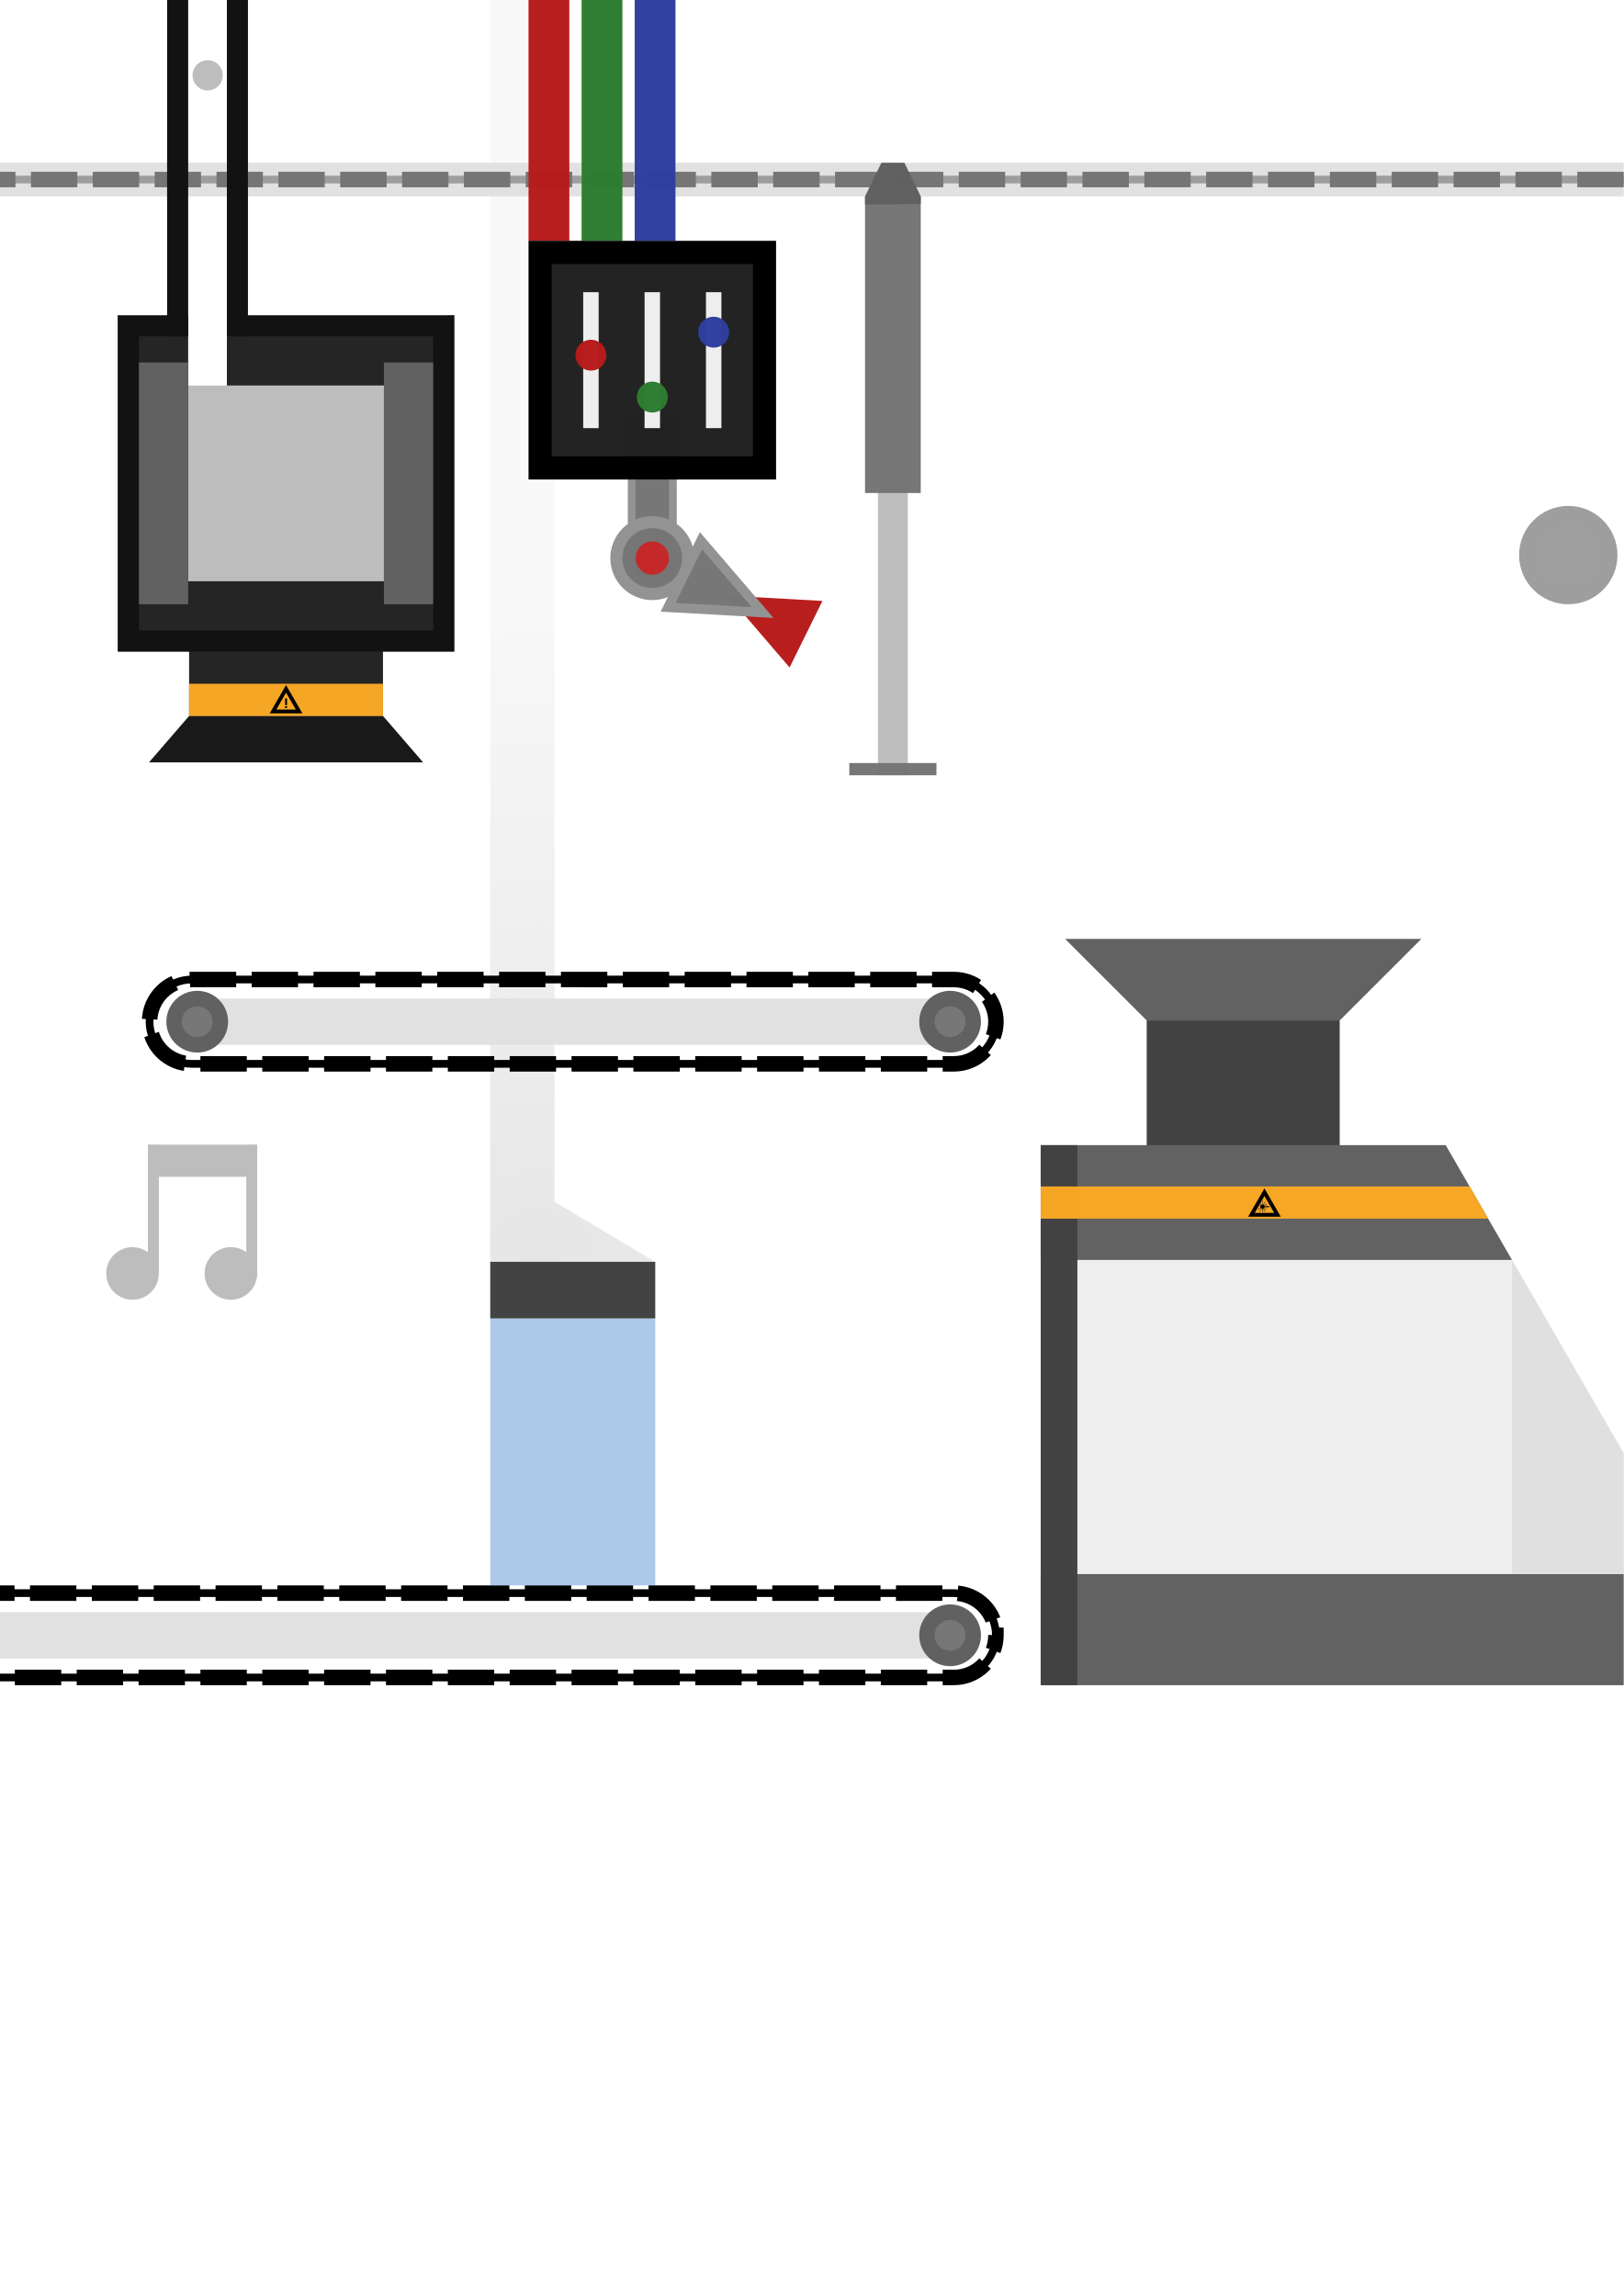
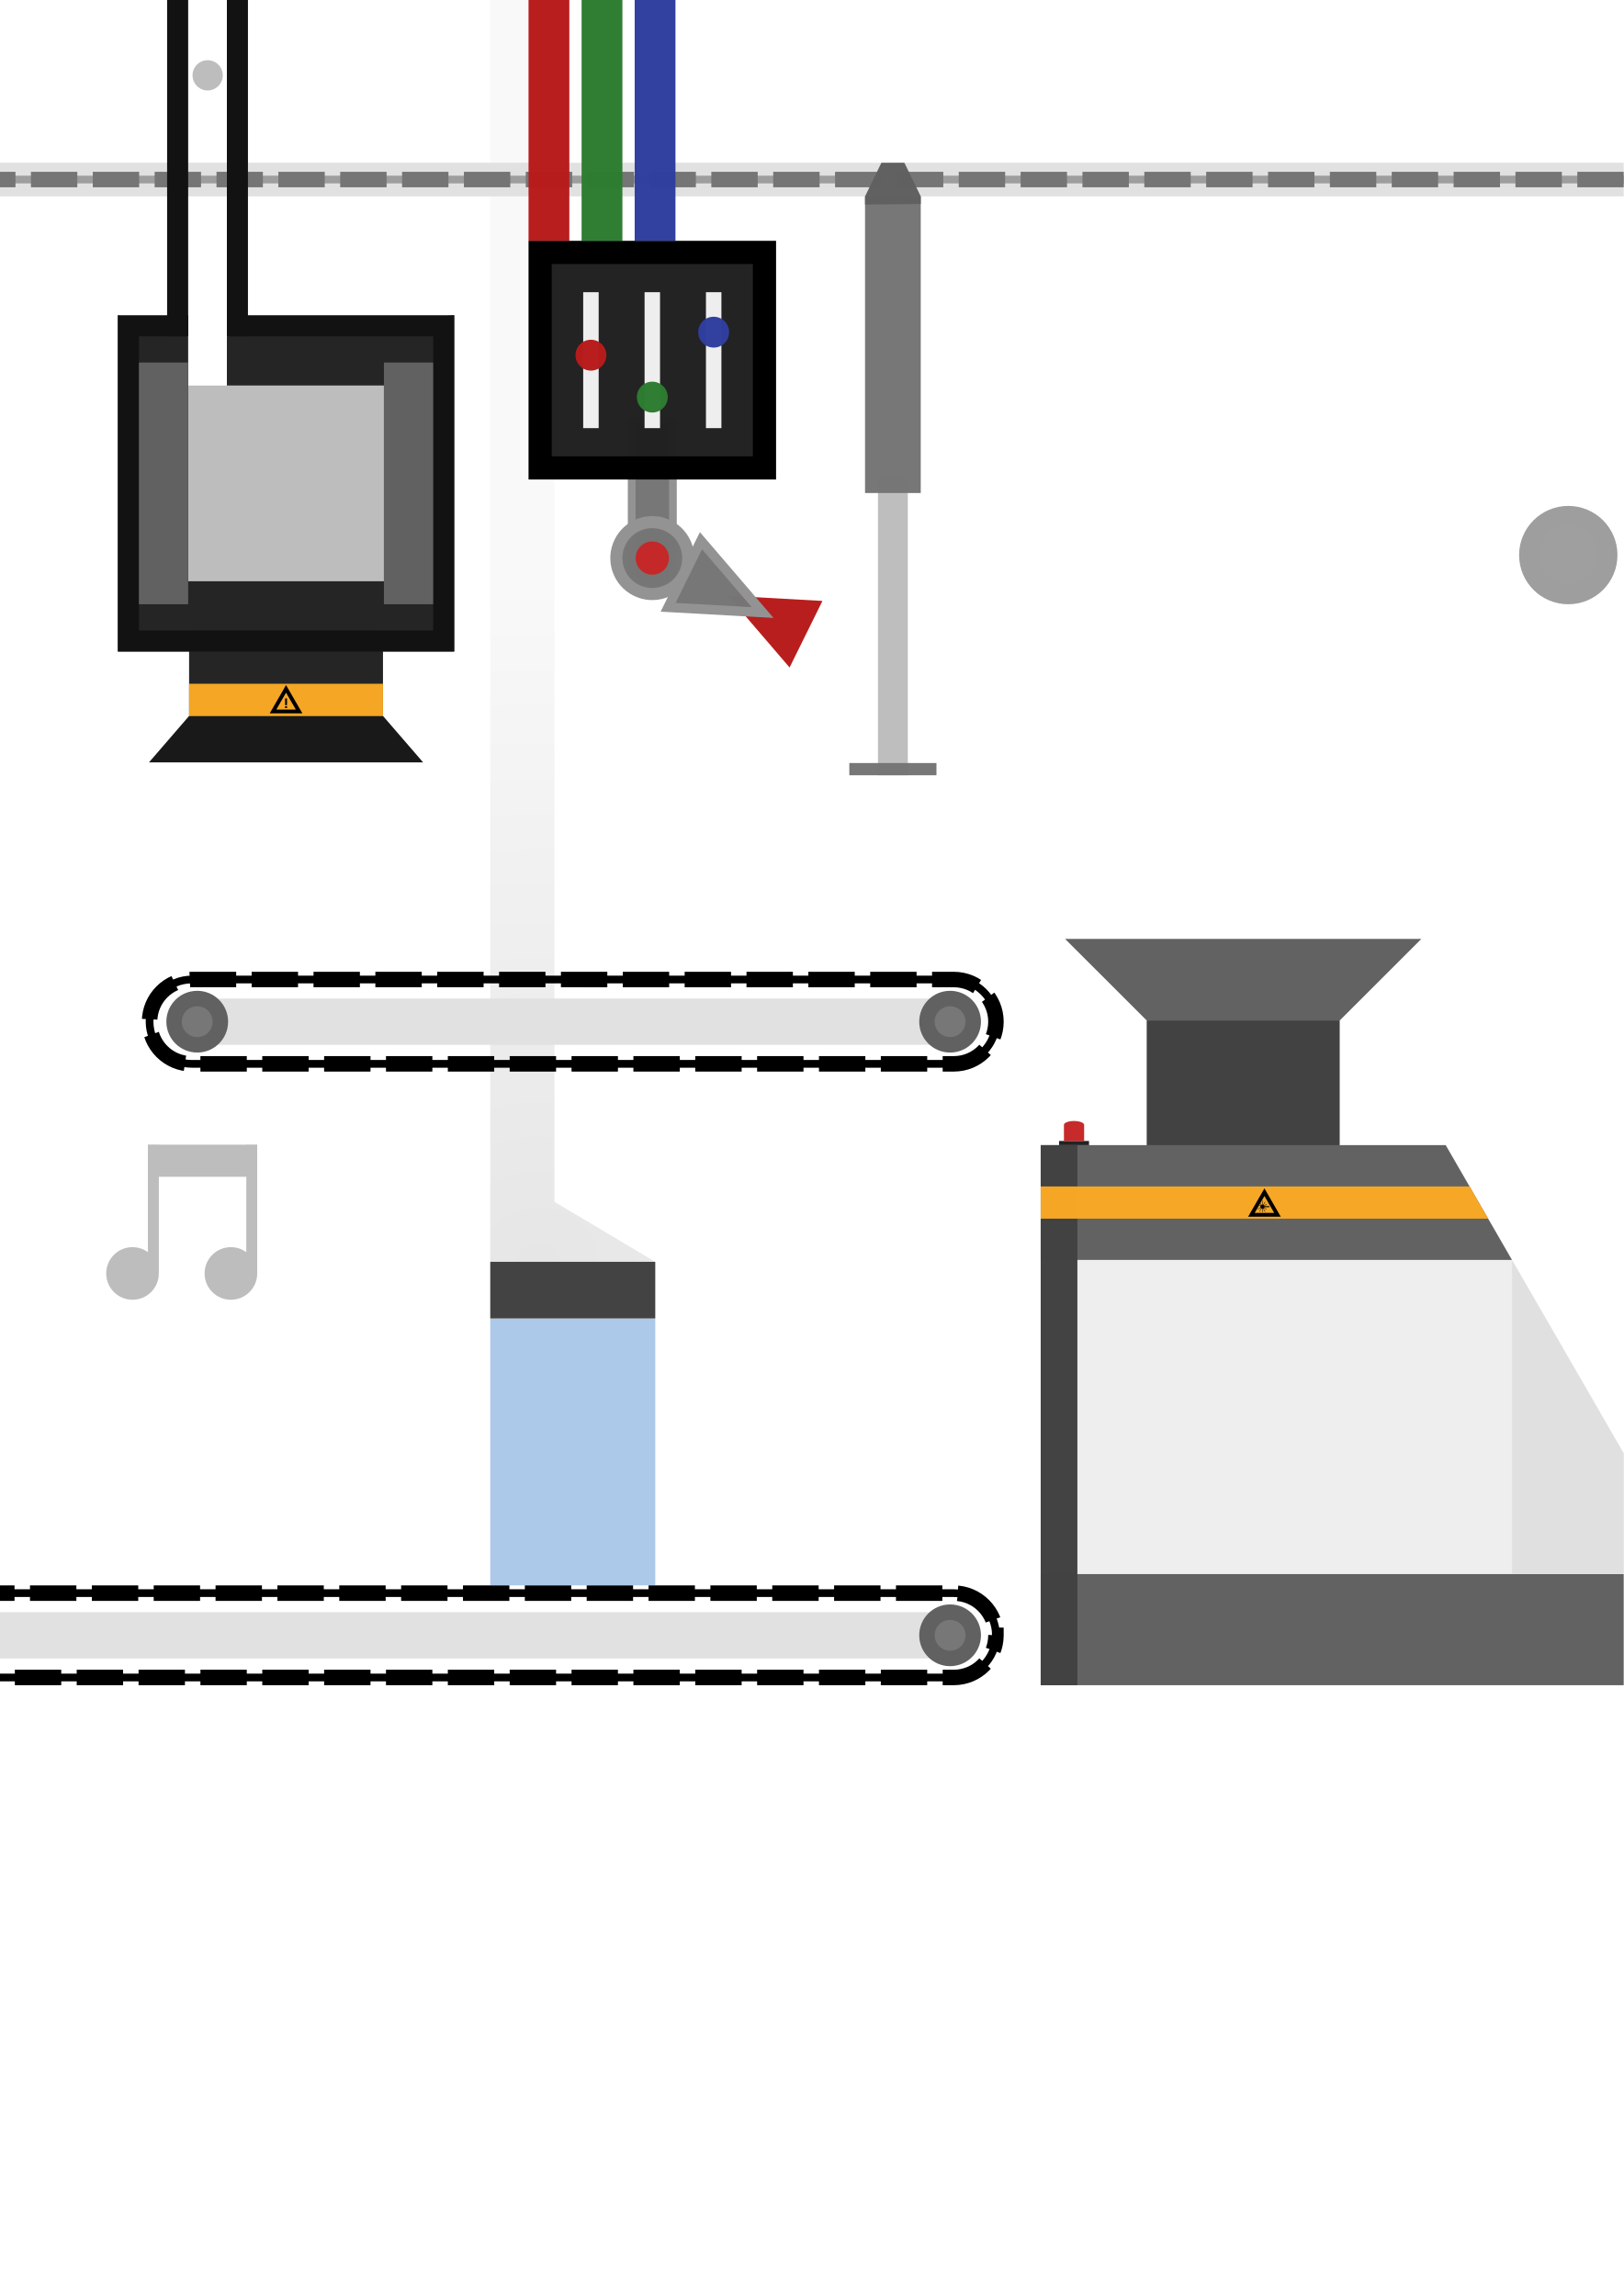
<svg xmlns="http://www.w3.org/2000/svg" xmlns:xlink="http://www.w3.org/1999/xlink" id="svg8" width="210mm" height="297mm" version="1.1" viewBox="0 0 210 297">
  <defs id="defs1465">
    <marker orient="auto" refY="0.0" refX="0.0" id="Arrow1Lstart" style="overflow:visible">
      <path id="path1180" d="M 0.0,0.0 L 5.0,-5.0 L -12.5,0.0 L 5.0,5.0 L 0.0,0.0 z " style="fill-rule:evenodd;stroke:#000000;stroke-width:1pt;stroke-opacity:1;fill:#000000;fill-opacity:0.991" transform="scale(0.8) translate(12.5,0)" />
    </marker>
    <linearGradient id="linearGradient1084">
      <stop style="stop-color:#000000;stop-opacity:1" offset="0" id="stop1080" />
      <stop style="stop-color:#bdbdbd;stop-opacity:1" offset="1" id="stop1082" />
    </linearGradient>
    <radialGradient xlink:href="#linearGradient1084" id="radialGradient1086" cx="69.672" cy="79.966" fx="69.672" fy="79.966" r="10.671" gradientTransform="matrix(0,-8.053389,8.802126,0,-634.2003,724.3153)" gradientUnits="userSpaceOnUse" />
  </defs>
  <path style="opacity:0.098;vector-effect:none;fill:url(#radialGradient1086);fill-opacity:1;fill-rule:nonzero;stroke:none;stroke-width:1;stroke-linecap:butt;stroke-linejoin:miter;stroke-miterlimit:4;stroke-dasharray:none;stroke-dashoffset:0;stroke-opacity:1;paint-order:normal" d="M 84.748,163.221 71.708,155.463 V -23.972 l -8.302,-0.658 10e-7,187.852" id="path1074" />
  <rect style="opacity:1;vector-effect:none;fill:#e0e0e0;fill-opacity:0.988;fill-rule:nonzero;stroke:none;stroke-width:1.37;stroke-linecap:butt;stroke-linejoin:miter;stroke-miterlimit:4;stroke-dasharray:none;stroke-dashoffset:0;stroke-opacity:1;paint-order:normal" id="rect1491" width="210" height="4.35" x="0" y="21.05" />
  <path style="opacity:1;vector-effect:none;fill:#616161;fill-opacity:0.988;fill-rule:nonzero;stroke:#9e9e9e;stroke-width:1;stroke-linecap:butt;stroke-linejoin:miter;stroke-miterlimit:4;stroke-dasharray:none;stroke-dashoffset:0;stroke-opacity:1;paint-order:normal" d="M 0,23.225 H 210" id="path1495" />
  <path id="path1497" d="M 0,23.225 H 210" style="opacity:1;vector-effect:none;fill:#212121;fill-opacity:0.988;fill-rule:nonzero;stroke:#757575;stroke-width:2;stroke-linecap:butt;stroke-linejoin:miter;stroke-miterlimit:4;stroke-dasharray:6, 2;stroke-dashoffset:20;stroke-opacity:1;paint-order:normal" />
  <rect id="rect36870" x="25.509" y="129.17" width="97.367" height="5.987" style="fill-opacity:.988;fill:#e0e0e0;paint-order:normal" />
  <rect id="cube" x="24.337" y="49.872" width="25.316" height="25.316" style="fill-opacity:.998;fill:#bdbdbd;paint-order:normal" />
  <path style="fill:#212121;fill-opacity:0.979;stroke-width:0.491;paint-order:normal" d="M 24.457,81.556 H 49.534 V 92.612 H 24.457 Z" id="rect824" />
  <path style="fill:#212121;fill-opacity:0.979;stroke-width:0.13;paint-order:normal" d="M 15.243,40.778 V 84.28 H 58.745 V 40.778 L 29.344,43.502 v 6.369 H 49.653 V 75.187 H 24.337 V 43.501 Z" id="rect33997" />
  <path style="fill:#121212;fill-opacity:0.998;stroke-width:0.13;paint-order:normal" d="M 15.243,40.778 V 84.28 H 58.745 V 40.778 H 29.344 V 43.502 H 56.022 V 81.556 H 17.968 V 43.502 h 6.369 v -2.724 z" id="rect815" />
  <path style="fill:#151515;fill-opacity:0.979;stroke-width:0.491;paint-order:normal" d="M 24.457,92.612 H 49.534 L 54.725,98.62 H 19.266 Z" id="rect826" />
  <rect style="fill:#f9a825;fill-opacity:0.979;stroke-width:0.491;paint-order:normal" height="4.166" width="25.076" y="88.447" x="24.457" id="rect829" />
  <path style="fill:none;stroke:#000000;stroke-width:0.491;paint-order:normal" d="m 36.997,89.109 1.687,2.921 H 35.31 l 0.843,-1.461 z" id="path831" />
  <g transform="matrix(0.49051,0,0,0.49051,-15.09478,-6.063461)" id="g839">
    <path style="fill:none;stroke:#000000;stroke-width:0.5;paint-order:normal" d="m 106.2,196.54 v 1.776" id="path833" />
    <path style="fill:none;stroke:#000000;stroke-width:0.5;paint-order:normal" d="m 106.2,198.6 v 0.491" id="path835" />
  </g>
  <path style="fill:#121212;fill-opacity:0.998;stroke-width:0.13;paint-order:normal" d="M 21.613,4.236374e-5 V 43.502 h 2.724 V 4.236374e-5 Z m 7.731,0 V 43.502 h 2.724 V 4.236374e-5 Z" id="path34015" />
  <path style="fill:#616161;fill-opacity:0.998;stroke-width:0.491;paint-order:normal" d="m 17.968,46.896 v 31.267 h 6.369 V 46.896 Z" class="heater" id="heater1" />
  <path style="fill:#616161;fill-opacity:0.998;stroke-width:0.491;paint-order:normal" d="m 49.652,46.896 v 31.267 h 6.369 V 46.896 Z" class="heater" id="heater2" />
  <circle id="path34024" cx="26.858" cy="9.744" r="1.957" style="fill:#bdbdbd;paint-order:normal" />
  <path id="circle36858" d="m128.81 132.16c0 3.012-2.442 5.454-5.454 5.454h-98.557c-3.012 0-5.454-2.442-5.454-5.454 2e-6 -3.012 2.442-5.454 5.454-5.454l98.557 1e-5c3.012 0 5.454 2.442 5.454 5.454z" style="fill:none;paint-order:normal;stroke:#000" />
  <path id="conveyorBelt" d="m128.81 132.16c0 3.012-2.442 5.454-5.454 5.454h-98.557c-3.012 0-5.454-2.442-5.454-5.454 2e-6 -3.012 2.442-5.454 5.454-5.454l98.557 1e-5c3.012 0 5.454 2.442 5.454 5.454z" style="fill:none;paint-order:normal;stroke-dasharray:6,2;stroke-dashoffset:20;stroke-width:2;stroke:#000;stroke-miterlimit:4" />
  <circle id="path36866" cx="25.509" cy="132.16" r="2.993" style="fill-opacity:.988;fill:#757575;paint-order:normal;stroke-dashoffset:75.591;stroke-width:2;stroke:#616161" />
  <circle id="circle36868" cx="122.88" cy="132.16" r="2.993" style="fill-opacity:.988;fill:#757575;paint-order:normal;stroke-dashoffset:75.591;stroke-width:2;stroke:#616161" />
  <rect id="rect36874" x="68.358" y="-7.27e-15" width="5.276" height="31.151" style="fill-opacity:.988;fill:#b71c1c;paint-order:normal" />
  <rect id="rect36876" x="75.221" y="-1.0058e-14" width="5.276" height="31.151" style="fill-opacity:.988;fill:#2e7d32;paint-order:normal" />
  <rect id="rect36878" x="82.085" y="-5.843e-15" width="5.276" height="31.151" style="fill-opacity:.988;fill:#303f9f;paint-order:normal" />
  <g id="g36950" transform="translate(-4.7625 -9.5415)">
    <g id="sprayToolGroup">
      <rect id="sprayToolAttachment" x="86.462" y="64.068" width="5.332" height="20.664" style="fill-opacity:.988;fill:#757575;paint-order:normal;str                                                                                                               oke-width:1.5;stroke-dashoffset:75.591;stroke:#939393" />
      <path id="spray" transform="rotate(-63.718 89.128 81.733)" d="m89.102 92.66 4.802 11.258h-9.604z" style="fill-opacity:.988;fill:#b71c1c;paint-order:normal" />
      <circle id="path36904" transform="rotate(-63.718 89.128 81.733)" cx="89.128" cy="81.733" r="4.651" style="fill-opacity:.988;fill:#757575;paint-order:normal;stroke-dashoffset:75.591;stroke-width:1.562;stroke:#939393" />
      <path id="sprayToolHead" transform="rotate(-63.718 89.128 81.733)" d="m89.128 97.641-4.802-11.258h9.604z" style="fill-opacity:.988;fill:#757575;paint-order:normal;stroke-dashoffset:75.591;stroke-width:1.235;stroke:#939393" />
      <circle id="path36919" cx="89.128" cy="81.733" r="2.154" style="fill-opacity:.988;fill:#c62828;paint-order:normal" />
    </g>
    <rect id="rect36872" x="74.62" y="42.192" width="29.015" height="27.876" style="fill-opacity:.988;fill:#212121;paint-order:normal;stroke-dashoffset:75.591;stroke-width:3;stroke:#000" />
    <g id="g36900" transform="translate(.64843 .10057)">
      <path id="path36880" d="m80.542 47.237v17.586" style="fill-opacity:.988;fill:#eee;paint-order:normal;stroke-dashoffset:75.591;stroke-width:2;stroke:#eee" />
      <path id="path36882" d="m88.479 47.237v17.586" style="fill-opacity:.988;fill:#eee;paint-order:normal;stroke-dashoffset:75.591;stroke-width:2;stroke:#eee" />
      <path id="path36884" d="m96.417 47.237v17.586" style="fill-opacity:.988;fill:#eee;paint-order:normal;stroke-dashoffset:75.591;stroke-width:2;stroke:#eee" />
      <circle id="path36888" cx="80.542" cy="55.385" r="1.996" style="fill-opacity:.988;fill:#b71c1c;paint-order:normal" />
      <circle id="circle36890" cx="88.479" cy="60.808" r="1.996" style="fill-opacity:.988;fill:#2e7c32;paint-order:normal" />
      <circle id="circle36892" cx="96.417" cy="52.408" r="1.996" style="fill-opacity:.988;fill:#303f9f;paint-order:normal" />
    </g>
  </g>
  <g id="g1477" transform="translate(-46.18195,30.69168)">
    <rect id="rect1471" x="159.732" width="3.862" height="38.373" style="fill:#bdbdbd;fill-opacity:0.988;stroke-width:0.628;paint-order:normal" y="31.221" />
    <rect y="68.01" style="fill:#757575;fill-opacity:0.988;stroke-width:0.218;paint-order:normal" height="1.584" width="11.269" x="156.028" id="rect1473" />
  </g>
  <rect id="rect36921" x="111.878" width="7.205" height="38.373" style="fill:#757575;fill-opacity:0.988;stroke-width:0.858;paint-order:normal" y="25.4" />
  <path style="opacity:1;vector-effect:none;fill:#616161;fill-opacity:0.996;fill-rule:nonzero;stroke:none;stroke-width:1;stroke-linecap:butt;stroke-linejoin:miter;stroke-miterlimit:4;stroke-dasharray:none;stroke-dashoffset:0;stroke-opacity:1;paint-order:normal" d="m 111.878,25.4 2.117,-4.35 h 2.972 l 2.117,4.35 0,0.986 -7.205,0.072 z" id="path1493" />
  <circle id="circle1093" cx="202.832" cy="71.803" r="5.087" style="fill:#9e9e9e;fill-opacity:0.988;stroke:#9e9e9e;stroke-width:2.55;stroke-dashoffset:75.591;paint-order:normal" />
  <rect style="fill:#e0e0e0;fill-opacity:0.988;paint-order:normal" height="5.987" width="137.835" y="208.545" x="-14.959" id="rect1058" />
  <path style="fill:none;stroke:#000000;paint-order:normal" d="m 128.81,211.535 c 0,3.012 -2.442,5.454 -5.454,5.454 H -17.535 c -3.012,0 -5.454,-2.442 -5.454,-5.454 2e-6,-3.012 2.442,-5.454 5.454,-5.454 l 140.89,1e-5 c 3.012,0 5.454,2.442 5.454,5.454 z" id="path1060" />
  <path style="fill:none;stroke:#000000;stroke-width:2;stroke-miterlimit:4;stroke-dasharray:6, 2;stroke-dashoffset:20;paint-order:normal" d="m 128.81,211.535 c 0,3.012 -2.442,5.454 -5.454,5.454 H -17.535 c -3.012,0 -5.454,-2.442 -5.454,-5.454 2e-6,-3.012 2.442,-5.454 5.454,-5.454 l 140.89,1e-5 c 3.012,0 5.454,2.442 5.454,5.454 z" id="path1062" />
  <circle style="fill:#757575;fill-opacity:0.988;stroke:#616161;stroke-width:2;stroke-dashoffset:75.591;paint-order:normal" r="2.993" cy="211.535" cx="122.88" id="circle1066" />
  <rect style="opacity:0.371;vector-effect:none;fill:#1565c0;fill-opacity:0.942;fill-rule:nonzero;stroke:none;stroke-width:1;stroke-linecap:butt;stroke-linejoin:miter;stroke-miterlimit:4;stroke-dasharray:none;stroke-dashoffset:0;stroke-opacity:1;paint-order:normal" id="rect1068" width="21.342" height="34.531" x="63.406" y="170.549" />
  <rect style="opacity:1;vector-effect:none;fill:#424242;fill-opacity:0.991;fill-rule:nonzero;stroke:none;stroke-width:0.907;stroke-linecap:butt;stroke-linejoin:miter;stroke-miterlimit:4;stroke-dasharray:none;stroke-dashoffset:0;stroke-opacity:1;paint-order:normal" id="rect1070" width="21.342" height="7.328" x="63.406" y="163.221" />
  <path style="opacity:1;vector-effect:none;fill:#616161;fill-opacity:0.991;fill-rule:nonzero;stroke:none;stroke-width:3.291;stroke-linecap:butt;stroke-linejoin:miter;stroke-miterlimit:4;stroke-dasharray:none;stroke-dashoffset:0;stroke-opacity:1;paint-order:normal" d="M 508.715 559.865 L 508.715 616.018 L 739.117 616.018 L 706.697 559.865 L 508.715 559.865 z M 508.715 769.471 L 508.715 823.896 L 706.697 823.896 L 793.701 823.896 L 793.701 769.471 L 508.715 769.471 z " transform="scale(0.2645833)" id="rect1090" />
  <path style="opacity:1;vector-effect:none;fill:#616161;fill-opacity:0.991;fill-rule:nonzero;stroke:none;stroke-width:1;stroke-linecap:butt;stroke-linejoin:miter;stroke-miterlimit:4;stroke-dasharray:none;stroke-dashoffset:0;stroke-opacity:1;paint-order:normal" d="M 148.331,148.131 V 132.027 L 137.748,121.452 h 46.083 l -10.583,10.575 v 16.104 z" id="path1094" />
  <path style="opacity:1;vector-effect:none;fill:#eeeeee;fill-opacity:0.991;fill-rule:nonzero;stroke:none;stroke-width:3.602;stroke-linecap:butt;stroke-linejoin:miter;stroke-miterlimit:4;stroke-dasharray:none;stroke-dashoffset:0;stroke-opacity:1;paint-order:normal" d="M 508.715 616.018 L 508.715 769.471 L 793.701 769.471 L 793.701 710.559 L 739.117 616.018 L 508.715 616.018 z " transform="scale(0.2645833)" id="rect1100" />
  <path style="opacity:1;vector-effect:none;fill:#e0e0e0;fill-opacity:0.991;fill-rule:nonzero;stroke:none;stroke-width:3.78;stroke-linecap:butt;stroke-linejoin:miter;stroke-miterlimit:4;stroke-dasharray:none;stroke-dashoffset:0;stroke-opacity:1;paint-order:normal" d="M 739.117 616.018 L 739.117 769.471 L 793.701 769.471 L 793.701 710.559 L 739.117 616.018 z " transform="scale(0.2645833)" id="rect1117" />
  <rect style="opacity:1;vector-effect:none;fill:#424242;fill-opacity:0.991;fill-rule:nonzero;stroke:none;stroke-width:0.529;stroke-linecap:butt;stroke-linejoin:round;stroke-miterlimit:4;stroke-dasharray:none;stroke-dashoffset:0;stroke-opacity:1;paint-order:normal" id="rect1525" width="4.746" height="69.858" x="134.597" y="148.131" />
  <path style="fill:#f9a825;fill-opacity:0.979;stroke-width:2.86;paint-order:normal" d="M 508.715 580.068 L 508.715 595.814 L 727.453 595.814 L 718.361 580.068 L 508.715 580.068 z " transform="scale(0.2645833)" id="rect1122" />
  <path id="path1152" d="m 163.535,154.221 1.687,2.921 h -3.373 l 0.843,-1.461 z" style="fill:none;stroke:#000000;stroke-width:0.491;paint-order:normal" />
  <g id="g1176" transform="translate(0.1270735,0.07788843)">
    <circle r="0.269" cy="156.011" cx="163.142" id="path1170" style="opacity:1;vector-effect:none;fill:#000000;fill-opacity:0.991;fill-rule:nonzero;stroke:none;stroke-width:1;stroke-linecap:butt;stroke-linejoin:miter;stroke-miterlimit:4;stroke-dasharray:none;stroke-dashoffset:0;stroke-opacity:1;paint-order:normal" />
    <path id="path1172" d="m 163.142,156.011 h 0.905" style="opacity:1;vector-effect:none;fill:#000000;fill-opacity:0.991;fill-rule:nonzero;stroke:#000000;stroke-width:0.132;stroke-linecap:butt;stroke-linejoin:miter;stroke-miterlimit:4;stroke-dasharray:none;stroke-dashoffset:0;stroke-opacity:1;paint-order:normal" />
  </g>
  <path style="opacity:1;vector-effect:none;fill:#000000;fill-opacity:0.991;fill-rule:nonzero;stroke:#000000;stroke-width:0.053;stroke-linecap:butt;stroke-linejoin:round;stroke-miterlimit:4;stroke-dasharray:none;stroke-dashoffset:0;stroke-opacity:1;paint-order:normal" d="m 163.269,156.089 0.363,-0.629" id="path1178" />
  <path id="path1444" d="m 162.906,156.718 0.363,-0.629" style="opacity:1;vector-effect:none;fill:#000000;fill-opacity:0.991;fill-rule:nonzero;stroke:#000000;stroke-width:0.053;stroke-linecap:butt;stroke-linejoin:round;stroke-miterlimit:4;stroke-dasharray:none;stroke-dashoffset:0;stroke-opacity:1;paint-order:normal" />
  <path style="opacity:1;vector-effect:none;fill:#000000;fill-opacity:0.991;fill-rule:nonzero;stroke:#000000;stroke-width:0.053;stroke-linecap:butt;stroke-linejoin:round;stroke-miterlimit:4;stroke-dasharray:none;stroke-dashoffset:0;stroke-opacity:1;paint-order:normal" d="m 163.623,156.734 -0.363,-0.629" id="path1446" />
  <path id="path1448" d="m 163.26,156.105 -0.363,-0.629" style="opacity:1;vector-effect:none;fill:#000000;fill-opacity:0.991;fill-rule:nonzero;stroke:#000000;stroke-width:0.053;stroke-linecap:butt;stroke-linejoin:round;stroke-miterlimit:4;stroke-dasharray:none;stroke-dashoffset:0;stroke-opacity:1;paint-order:normal" />
  <path id="path1450" d="m 163.224,156.118 0.629,-0.363" style="opacity:1;vector-effect:none;fill:#000000;fill-opacity:0.991;fill-rule:nonzero;stroke:#000000;stroke-width:0.053;stroke-linecap:butt;stroke-linejoin:round;stroke-miterlimit:4;stroke-dasharray:none;stroke-dashoffset:0;stroke-opacity:1;paint-order:normal" />
  <path style="opacity:1;vector-effect:none;fill:#000000;fill-opacity:0.991;fill-rule:nonzero;stroke:#000000;stroke-width:0.053;stroke-linecap:butt;stroke-linejoin:round;stroke-miterlimit:4;stroke-dasharray:none;stroke-dashoffset:0;stroke-opacity:1;paint-order:normal" d="m 162.664,156.411 0.629,-0.363" id="path1452" />
  <path id="path1454" d="m 163.808,156.42 -0.629,-0.363" style="opacity:1;vector-effect:none;fill:#000000;fill-opacity:0.991;fill-rule:nonzero;stroke:#000000;stroke-width:0.053;stroke-linecap:butt;stroke-linejoin:round;stroke-miterlimit:4;stroke-dasharray:none;stroke-dashoffset:0;stroke-opacity:1;paint-order:normal" />
  <path style="opacity:1;vector-effect:none;fill:#000000;fill-opacity:0.991;fill-rule:nonzero;stroke:#000000;stroke-width:0.053;stroke-linecap:butt;stroke-linejoin:round;stroke-miterlimit:4;stroke-dasharray:none;stroke-dashoffset:0;stroke-opacity:1;paint-order:normal" d="m 163.26,156.105 -0.629,-0.363" id="path1456" />
  <path style="opacity:1;vector-effect:none;fill:#000000;fill-opacity:0.991;fill-rule:nonzero;stroke:#000000;stroke-width:0.053;stroke-linecap:butt;stroke-linejoin:round;stroke-miterlimit:4;stroke-dasharray:none;stroke-dashoffset:0;stroke-opacity:1;paint-order:normal" d="m 163.26,155.306 v 0.799 0.699" id="path1458" />
  <path style="fill:#bdbdbd;fill-opacity:0.998;stroke-width:1;paint-order:normal" d="m 19.129,148.056 v 13.915 a 3.403,3.403 0 0 0 -1.99,-0.646 3.403,3.403 0 0 0 -3.403,3.403 3.403,3.403 0 0 0 3.403,3.403 3.403,3.403 0 0 0 3.402,-3.395 h 0.002 v -12.511 h 11.311 v 9.746 a 3.403,3.403 0 0 0 -1.991,-0.646 3.403,3.403 0 0 0 -3.403,3.403 3.403,3.403 0 0 0 3.403,3.403 3.403,3.403 0 0 0 3.402,-3.388 h 0.002 v -16.687 h -1.414 v 0.014 h -11.311 v -0.014 z" id="rect1479" />
  <path id="path1527" d="m 148.331,148.131 v -16.104 l 24.916,-1e-5 v 16.104 z" style="opacity:1;vector-effect:none;fill:#424242;fill-opacity:0.991;fill-rule:nonzero;stroke:none;stroke-width:1;stroke-linecap:butt;stroke-linejoin:miter;stroke-miterlimit:4;stroke-dasharray:none;stroke-dashoffset:0;stroke-opacity:1;paint-order:normal" />
+   <rect style="opacity:1;vector-effect:none;fill:#212121;fill-opacity:0.988;fill-rule:nonzero;stroke:none;stroke-width:0.487;stroke-linecap:butt;stroke-linejoin:miter;stroke-miterlimit:4;stroke-dasharray:none;stroke-dashoffset:0;stroke-opacity:1;paint-order:normal" id="rect1160" width="3.876" height="0.541" x="136.971" y="147.59" />
+   <path style="opacity:1;vector-effect:none;fill:#c62828;fill-opacity:0.988;fill-rule:nonzero;stroke:none;stroke-width:0.487;stroke-linecap:butt;stroke-linejoin:miter;stroke-miterlimit:4;stroke-dasharray:none;stroke-dashoffset:0;stroke-opacity:1;paint-order:normal" d="m 138.909,145.006 c -0.722,10e-6 -1.306,0.224 -1.306,0.5 v 2.083 h 2.613 v -2.083 c 2.7e-4,-0.276 -0.585,-0.5 -1.306,-0.5 z" id="rect1162" />
</svg>
